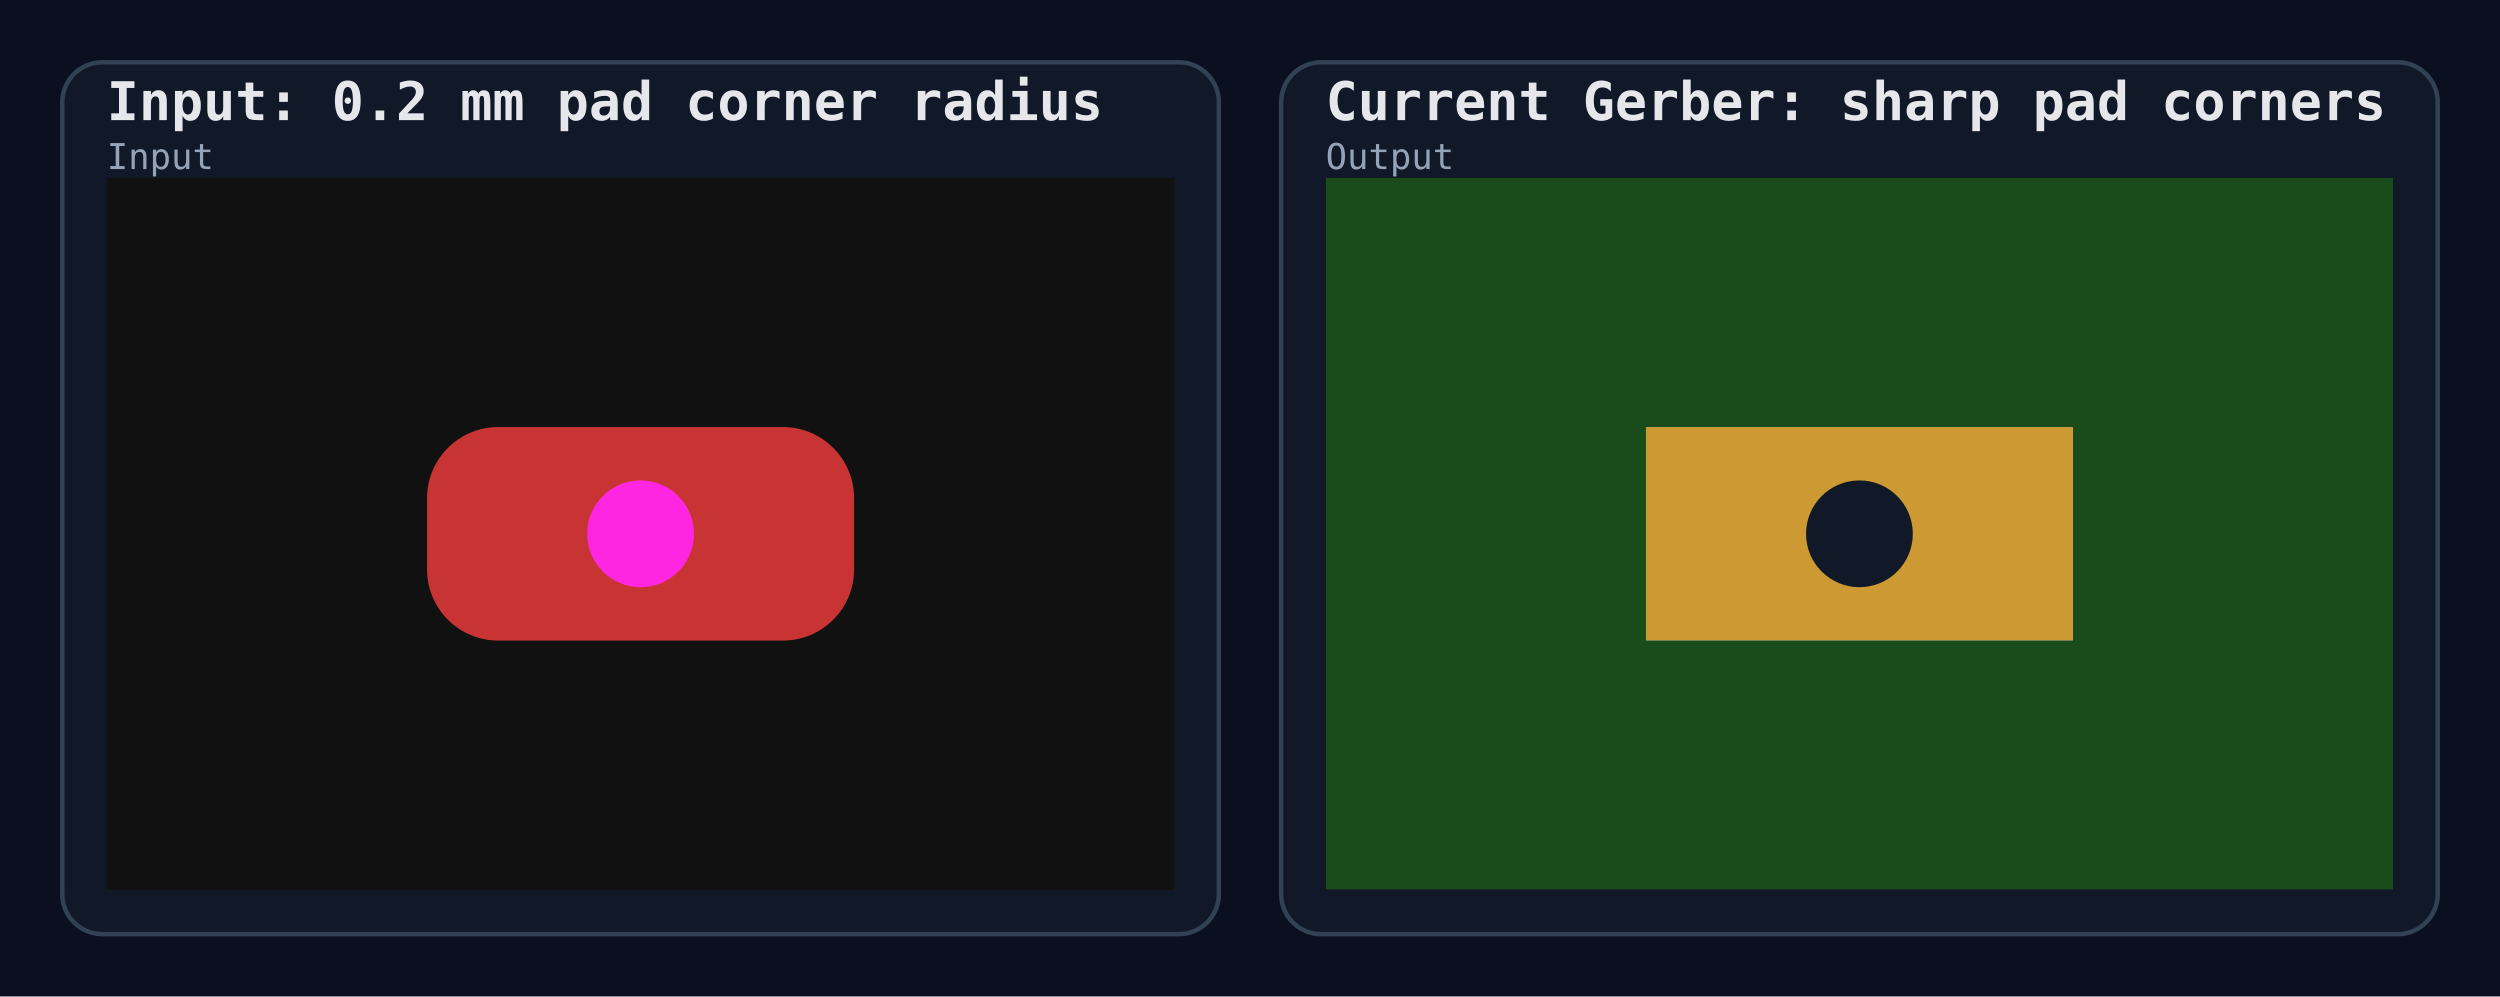
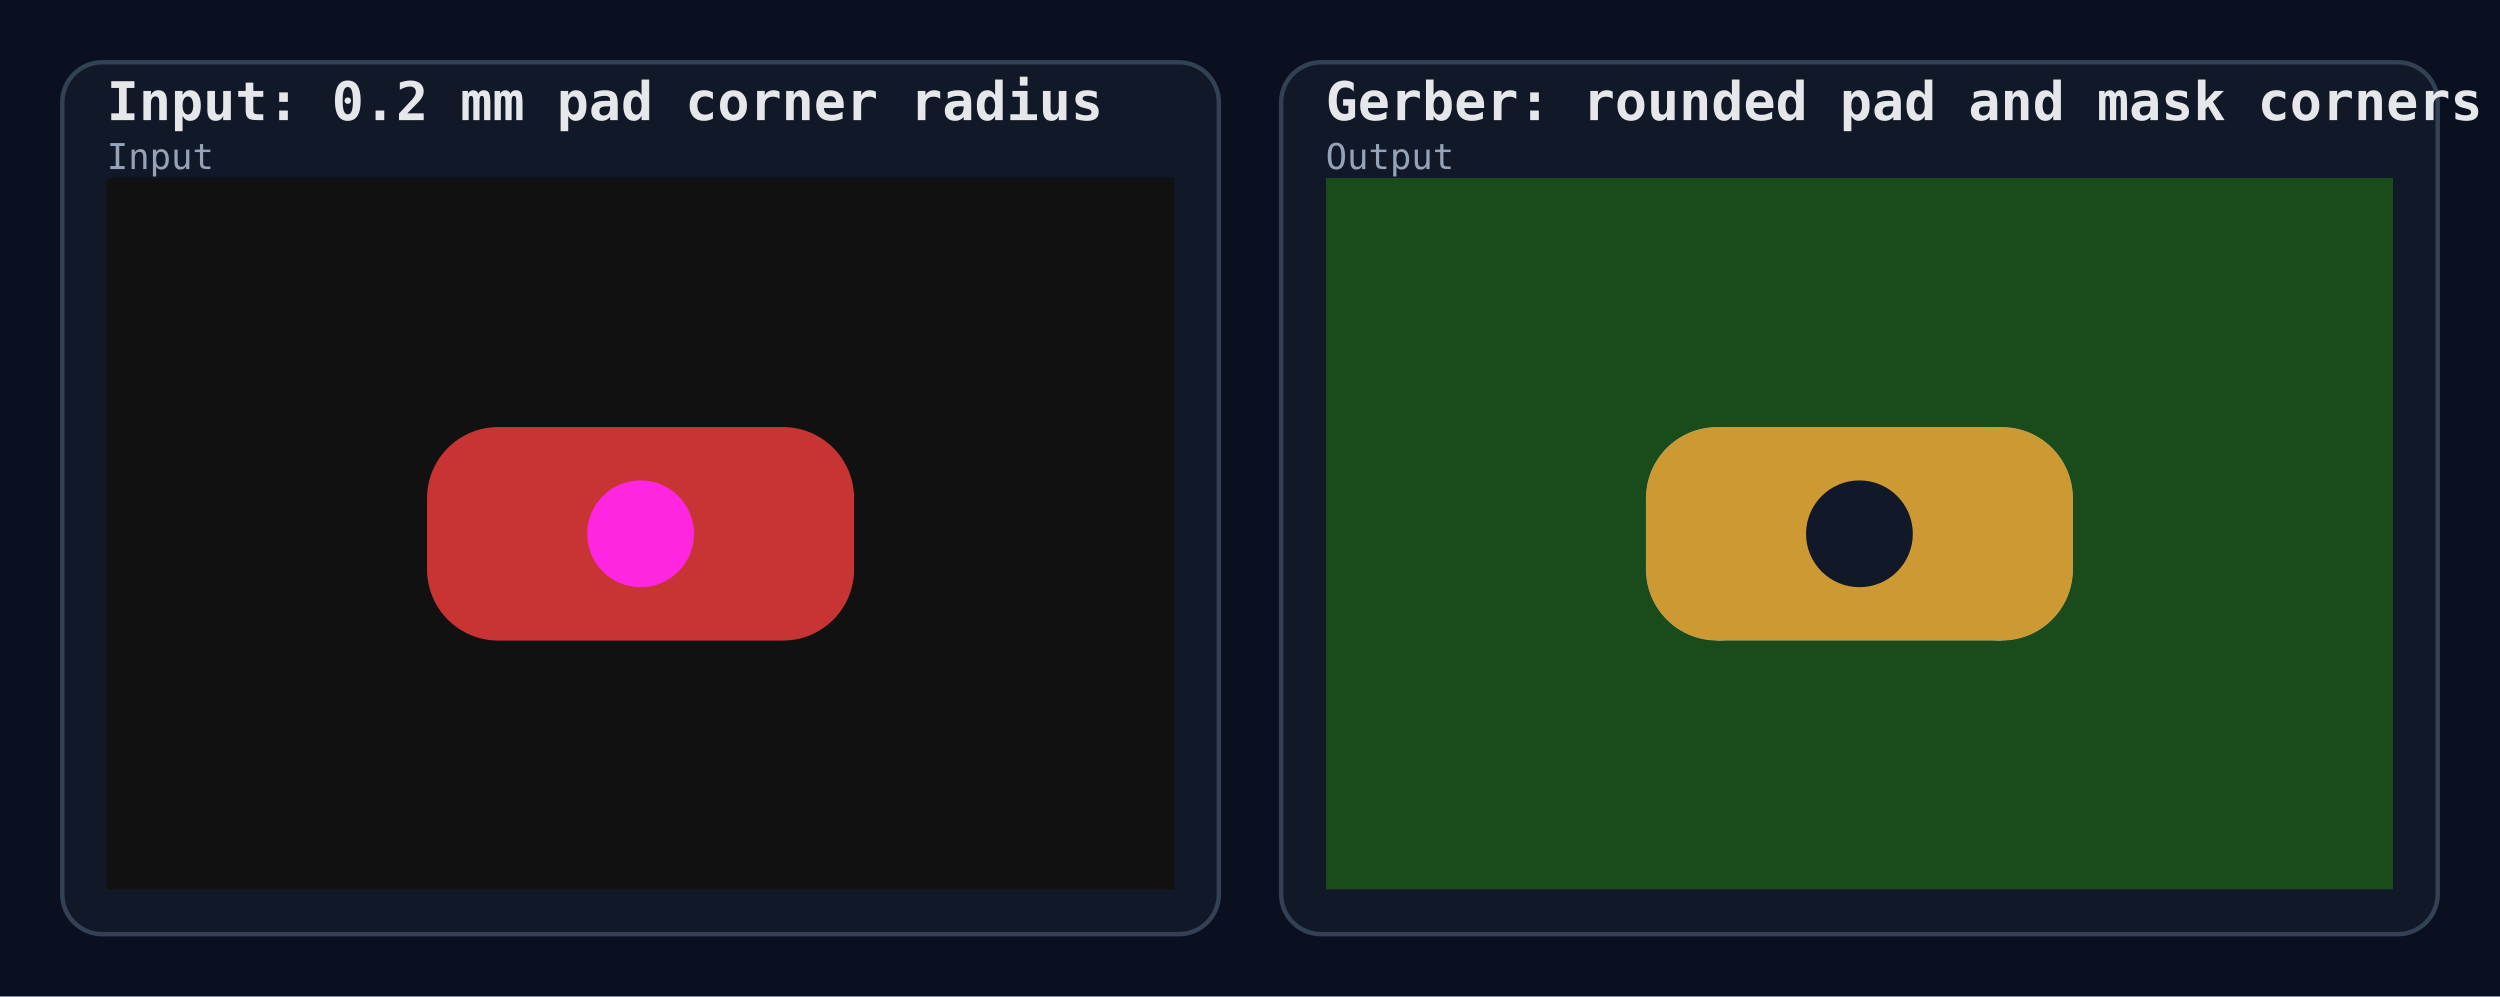
<svg xmlns="http://www.w3.org/2000/svg" xmlns:xlink="http://www.w3.org/1999/xlink" version="1.1" viewBox="0 0 1124 448" width="1124" height="448">
  <defs>
    <style>.snapshot-label { font: 600 24px ui-monospace, SFMono-Regular, Menlo, monospace; fill: #e5e7eb; }.snapshot-subtitle { font: 500 16px ui-monospace, SFMono-Regular, Menlo, monospace; fill: #94a3b8; }</style>
  </defs>
  <rect x="0" y="0" width="1124" height="448" fill="#0b1020" />
  <rect x="28" y="28" width="520" height="392" rx="18" fill="#111827" stroke="#334155" stroke-width="2" />
  <rect x="576" y="28" width="520" height="392" rx="18" fill="#111827" stroke="#334155" stroke-width="2" />
  <text x="48" y="54" class="snapshot-label">Input: 0.2 mm pad corner radius</text>
-   <text x="596" y="54" class="snapshot-label">Current Gerber: sharp pad corners</text>
+   <text x="596" y="54" class="snapshot-label">Gerber: rounded pad and mask corners</text>
  <text x="48" y="76" class="snapshot-subtitle">Input</text>
  <text x="596" y="76" class="snapshot-subtitle">Output</text>
  <svg x="48" y="80" width="480" height="320" preserveAspectRatio="xMidYMid meet" viewBox="0 0 800 533.333">
    <style />
    <rect class="boundary" x="0" y="0" fill="#111111" width="800" height="533.333" data-type="pcb_background" data-pcb-layer="global" />
    <g data-type="pcb_plated_hole" data-pcb-layer="through">
      <rect class="pcb-hole-outer-pad" fill="rgb(200, 52, 52)" x="240" y="186.667" width="320" height="160" rx="53.333" ry="53.333" data-type="pcb_plated_hole" data-pcb-layer="top" />
      <circle class="pcb-hole-inner" fill="#FF26E2" cx="400" cy="266.667" r="40" data-type="pcb_plated_hole_drill" data-pcb-layer="drill" />
    </g>
  </svg>
-   <svg x="596" y="80" width="480" height="320" preserveAspectRatio="xMidYMid meet" viewBox="-1500 -1000 3000 2000" version="1.1" stroke-linecap="round" stroke-linejoin="round" stroke-width="0" fill-rule="evenodd" clip-rule="evenodd" id="dQX5WdwPlyet_top">
+   <svg x="596" y="80" width="480" height="320" preserveAspectRatio="xMidYMid meet" viewBox="-1500 -1000 3000 2000" version="1.1" stroke-linecap="round" stroke-linejoin="round" stroke-width="0" fill-rule="evenodd" clip-rule="evenodd" id="GBaYQb3cl3ae_top">
    <defs>
-       <style>.dQX5WdwPlyet_fr4 {color: #666666;}
- .dQX5WdwPlyet_cu {color: #cccccc;}
- .dQX5WdwPlyet_cf {color: #cc9933;}
- .dQX5WdwPlyet_sm {color: #004200; opacity: 0.749;}
- .dQX5WdwPlyet_ss {color: #ffffff;}
- .dQX5WdwPlyet_sp {color: #999999;}
- .dQX5WdwPlyet_out {color: #000000;}</style>
-       <rect x="-600" y="-300" width="1200" height="600" id="NBXpa9cNmlJM_pad-10" />
-       <rect x="-600" y="-300" width="1200" height="600" id="Wz5ZKmSQkYOx_pad-10" />
-       <circle cx="0" cy="0" r="150" id="SpJjd8le32lJ_pad-10" />
-       <g id="dQX5WdwPlyet_top_soldermask">
-         <use xlink:href="#NBXpa9cNmlJM_pad-10" x="0" y="0" />
+       <style>.GBaYQb3cl3ae_fr4 {color: #666666;}
+ .GBaYQb3cl3ae_cu {color: #cccccc;}
+ .GBaYQb3cl3ae_cf {color: #cc9933;}
+ .GBaYQb3cl3ae_sm {color: #004200; opacity: 0.749;}
+ .GBaYQb3cl3ae_ss {color: #ffffff;}
+ .GBaYQb3cl3ae_sp {color: #999999;}
+ .GBaYQb3cl3ae_out {color: #000000;}</style>
+       <g id="JASQssOig2Gk_pad-10">
+         <polygon points="-400,100 400,100 400,-100 -400,-100" />
+         <circle cx="-400" cy="100" r="200" />
+         <circle cx="400" cy="100" r="200" />
+         <circle cx="400" cy="-100" r="200" />
+         <circle cx="-400" cy="-100" r="200" />
+         <polygon points="-400,-100 400,-100 400,300 -400,300" />
+         <polygon points="600,100 600,-100 200,-100 200,100" />
+         <polygon points="400,-300 -400,-300 -400,100 400,100" />
+         <polygon points="-200,-100 -200,100 -600,100 -600,-100" />
      </g>
-       <g id="dQX5WdwPlyet_top_copper">
-         <use xlink:href="#Wz5ZKmSQkYOx_pad-10" x="0" y="0" />
+       <g id="LBovNU836yvg_pad-10">
+         <polygon points="-400,100 400,100 400,-100 -400,-100" />
+         <circle cx="-400" cy="100" r="200" />
+         <circle cx="400" cy="100" r="200" />
+         <circle cx="400" cy="-100" r="200" />
+         <circle cx="-400" cy="-100" r="200" />
+         <polygon points="-400,-100 400,-100 400,300 -400,300" />
+         <polygon points="600,100 600,-100 200,-100 200,100" />
+         <polygon points="400,-300 -400,-300 -400,100 400,100" />
+         <polygon points="-200,-100 -200,100 -600,100 -600,-100" />
      </g>
-       <g id="dQX5WdwPlyet_top_drill1">
-         <use xlink:href="#SpJjd8le32lJ_pad-10" x="0" y="0" />
+       <circle cx="0" cy="0" r="150" id="Ak_r0FByh5Dw_pad-10" />
+       <g id="GBaYQb3cl3ae_top_soldermask">
+         <use xlink:href="#JASQssOig2Gk_pad-10" x="0" y="0" />
      </g>
-       <clipPath id="dQX5WdwPlyet_top_outline">
+       <g id="GBaYQb3cl3ae_top_copper">
+         <use xlink:href="#LBovNU836yvg_pad-10" x="0" y="0" />
+       </g>
+       <g id="GBaYQb3cl3ae_top_drill1">
+         <use xlink:href="#Ak_r0FByh5Dw_pad-10" x="0" y="0" />
+       </g>
+       <clipPath id="GBaYQb3cl3ae_top_outline">
        <path d="M -1500 -1000 1500 -1000 1500 1000 -1500 1000 -1500 -1000" fill="none" stroke-width="50" />
      </clipPath>
-       <mask id="dQX5WdwPlyet_top_mech-mask">
+       <mask id="GBaYQb3cl3ae_top_mech-mask">
        <g fill="#000" stroke="#000">
          <rect x="-1500" y="-1000" width="3000" height="2000" fill="#fff" />
-           <use xlink:href="#dQX5WdwPlyet_top_drill1" />
+           <use xlink:href="#GBaYQb3cl3ae_top_drill1" />
        </g>
      </mask>
-       <mask id="dQX5WdwPlyet_top_cf-mask">
+       <mask id="GBaYQb3cl3ae_top_cf-mask">
        <g fill="#fff" stroke="#fff">
-           <use xlink:href="#dQX5WdwPlyet_top_soldermask" />
+           <use xlink:href="#GBaYQb3cl3ae_top_soldermask" />
        </g>
      </mask>
-       <mask id="dQX5WdwPlyet_top_sm-mask">
+       <mask id="GBaYQb3cl3ae_top_sm-mask">
        <g fill="#000" stroke="#000">
          <rect x="-1500" y="-1000" width="3000" height="2000" fill="#fff" />
-           <use xlink:href="#dQX5WdwPlyet_top_soldermask" />
+           <use xlink:href="#GBaYQb3cl3ae_top_soldermask" />
        </g>
      </mask>
    </defs>
    <g transform="translate(0,0) scale(1,-1)">
-       <g mask="url(#dQX5WdwPlyet_top_mech-mask)" clip-path="url(#dQX5WdwPlyet_top_outline)">
-         <rect x="-1500" y="-1000" width="3000" height="2000" fill="currentColor" class="dQX5WdwPlyet_fr4" />
-         <use xlink:href="#dQX5WdwPlyet_top_copper" fill="currentColor" stroke="currentColor" class="dQX5WdwPlyet_cu" />
-         <use xlink:href="#dQX5WdwPlyet_top_copper" fill="currentColor" stroke="currentColor" class="dQX5WdwPlyet_cf" mask="url(#dQX5WdwPlyet_top_cf-mask)" />
-         <g mask="url(#dQX5WdwPlyet_top_sm-mask)">
-           <rect x="-1500" y="-1000" width="3000" height="2000" fill="currentColor" class="dQX5WdwPlyet_sm" />
+       <g mask="url(#GBaYQb3cl3ae_top_mech-mask)" clip-path="url(#GBaYQb3cl3ae_top_outline)">
+         <rect x="-1500" y="-1000" width="3000" height="2000" fill="currentColor" class="GBaYQb3cl3ae_fr4" />
+         <use xlink:href="#GBaYQb3cl3ae_top_copper" fill="currentColor" stroke="currentColor" class="GBaYQb3cl3ae_cu" />
+         <use xlink:href="#GBaYQb3cl3ae_top_copper" fill="currentColor" stroke="currentColor" class="GBaYQb3cl3ae_cf" mask="url(#GBaYQb3cl3ae_top_cf-mask)" />
+         <g mask="url(#GBaYQb3cl3ae_top_sm-mask)">
+           <rect x="-1500" y="-1000" width="3000" height="2000" fill="currentColor" class="GBaYQb3cl3ae_sm" />
        </g>
      </g>
    </g>
  </svg>
</svg>
